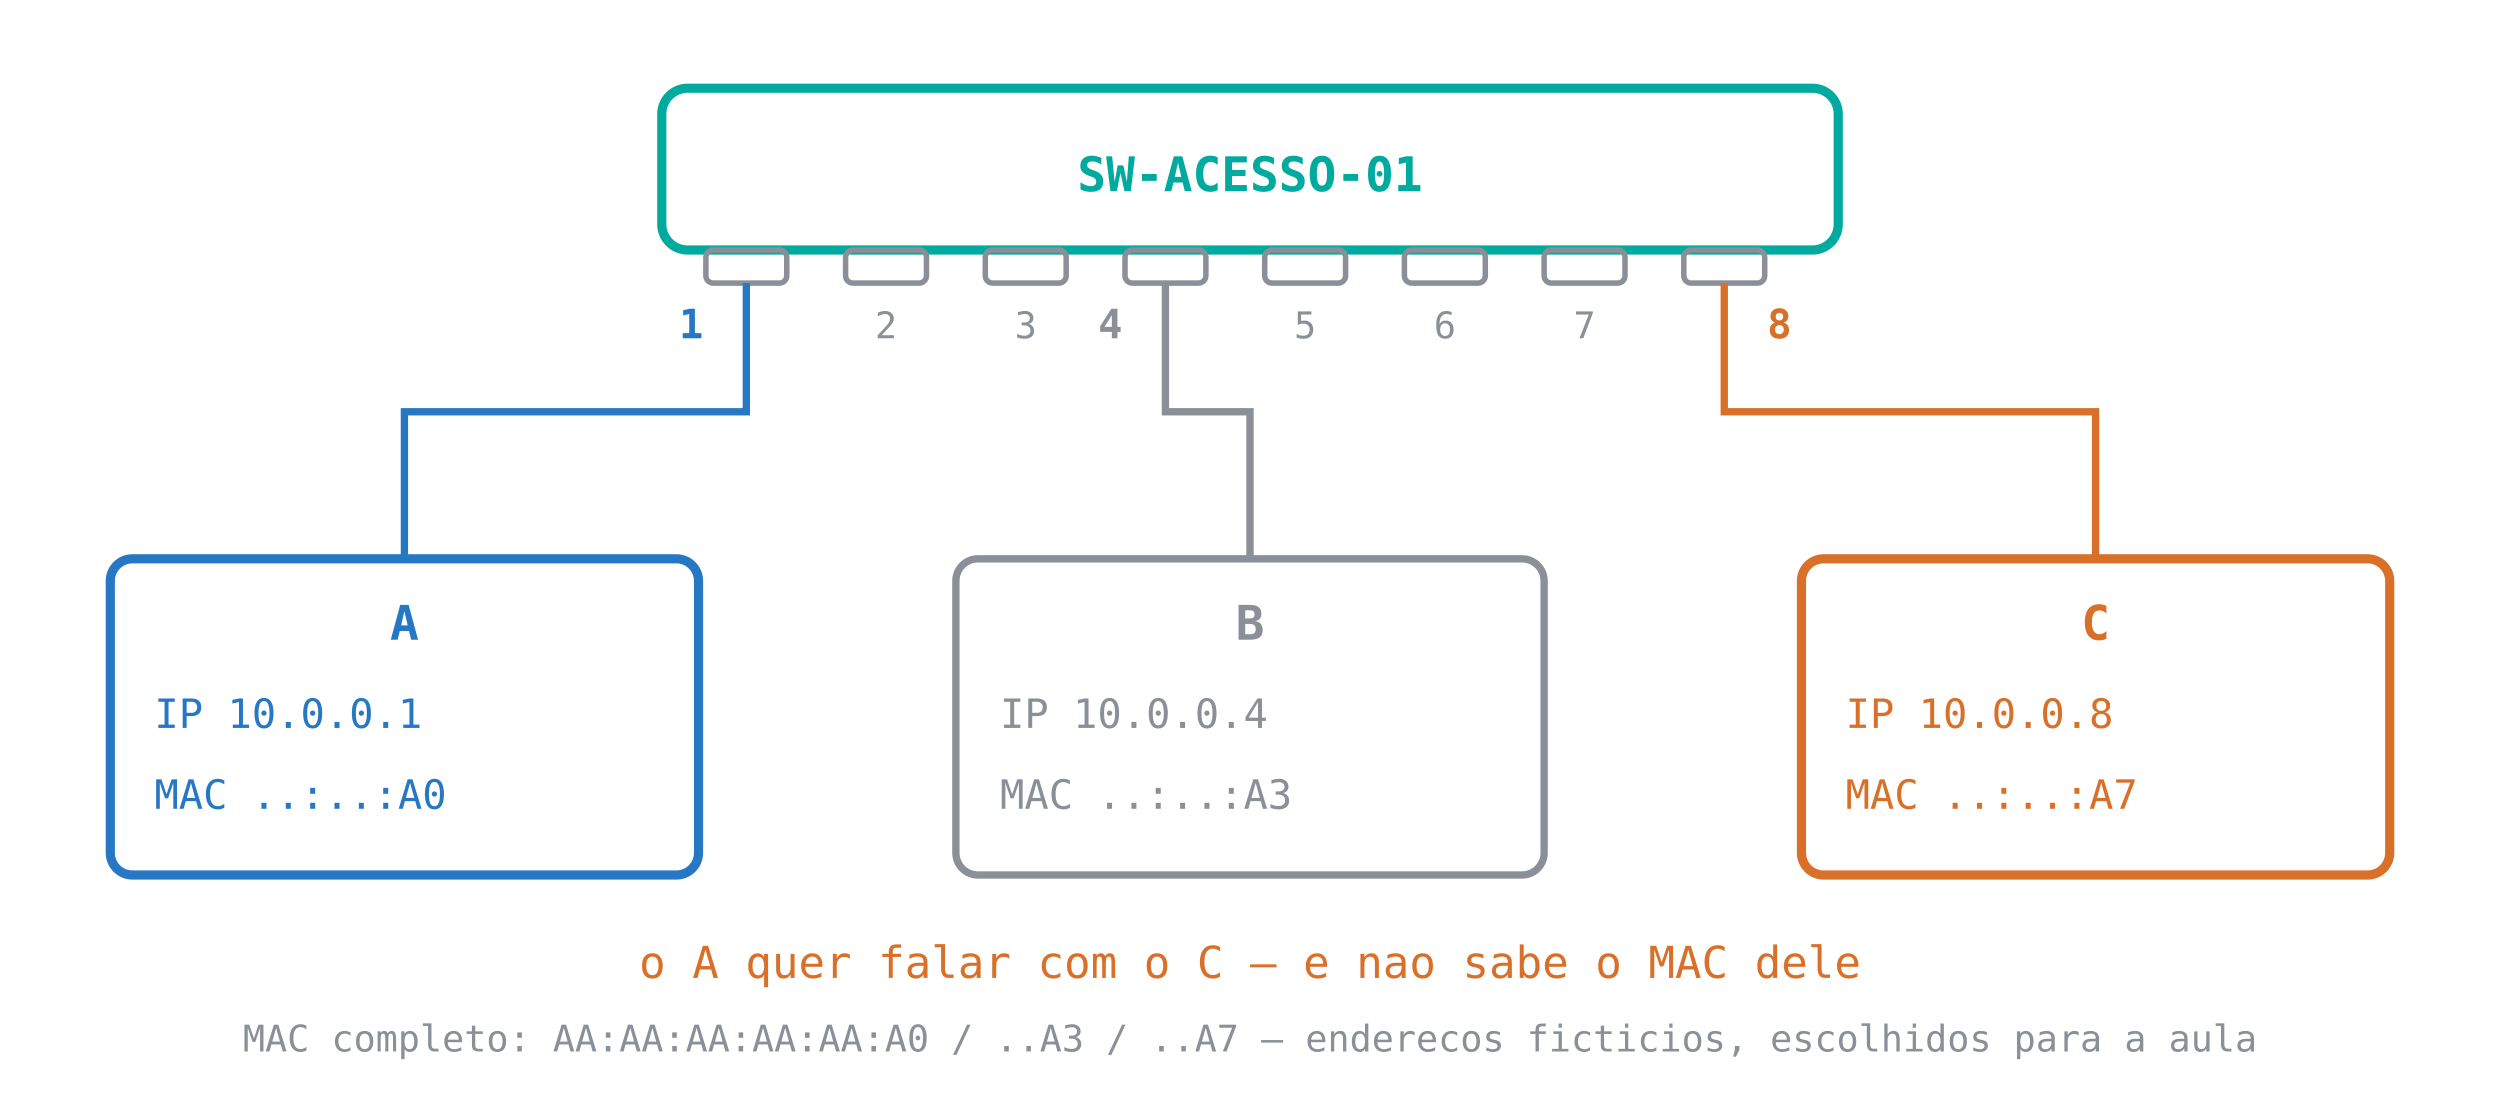
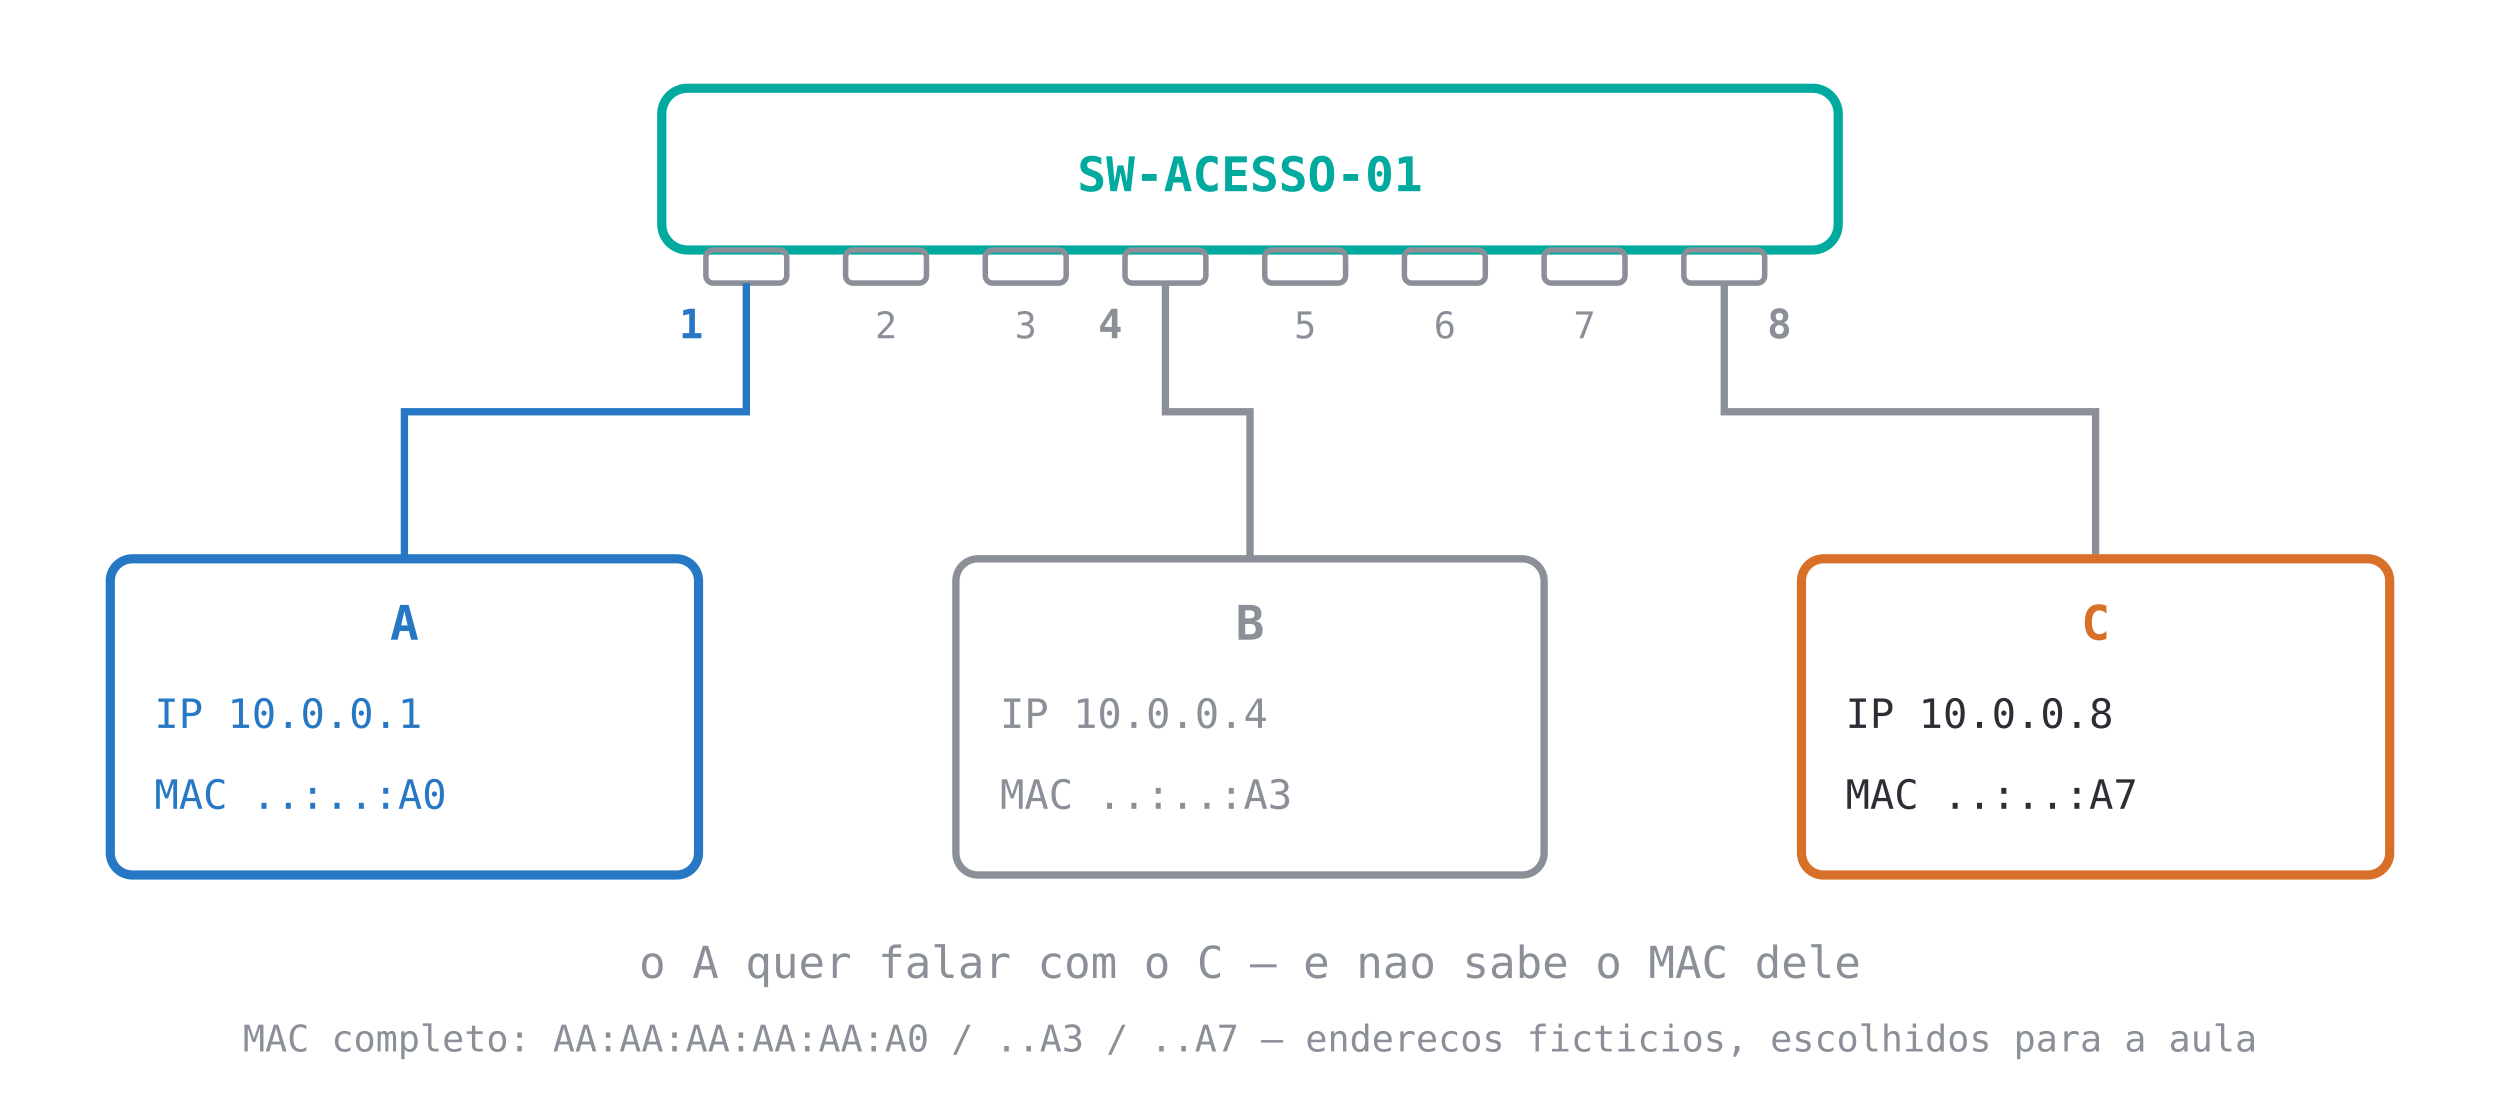
<svg xmlns="http://www.w3.org/2000/svg" viewBox="0 0 680 300" role="img" aria-label="Um switch de oito portas com tres computadores ligados: A na porta 1, B na porta 4 e C na porta 8. Cada computador mostra o seu endereco IP e o seu endereco MAC">
  <rect x="180" y="24" width="320" height="44" rx="7" fill="none" stroke="#00aa9f" stroke-width="2.5" />
  <text x="340" y="52" text-anchor="middle" font-family="monospace" font-size="13" font-weight="bold" fill="#00aa9f">SW-ACESSO-01</text>
  <g fill="none" stroke="#8a8f98" stroke-width="1.5">
    <rect x="192" y="68" width="22" height="9" rx="2" />
    <rect x="230" y="68" width="22" height="9" rx="2" />
    <rect x="268" y="68" width="22" height="9" rx="2" />
    <rect x="306" y="68" width="22" height="9" rx="2" />
    <rect x="344" y="68" width="22" height="9" rx="2" />
    <rect x="382" y="68" width="22" height="9" rx="2" />
    <rect x="420" y="68" width="22" height="9" rx="2" />
    <rect x="458" y="68" width="22" height="9" rx="2" />
  </g>
  <g font-family="monospace" font-size="10" fill="#8a8f98" text-anchor="middle">
    <text x="241" y="92">2</text>
    <text x="279" y="92">3</text>
    <text x="355" y="92">5</text>
    <text x="393" y="92">6</text>
    <text x="431" y="92">7</text>
  </g>
  <g font-family="monospace" font-size="11" font-weight="bold" text-anchor="middle">
    <text x="188" y="92" fill="#2778c4">1</text>
    <text x="302" y="92" fill="#8a8f98">4</text>
-     <text x="484" y="92" fill="#d9702a">8</text>
+     <text x="484" y="92" fill="#8a8f98">8</text>
  </g>
  <path d="M203 77 L203 112 L110 112 L110 152" fill="none" stroke="#2778c4" stroke-width="2" />
  <path d="M317 77 L317 112 L340 112 L340 152" fill="none" stroke="#8a8f98" stroke-width="2" />
-   <path d="M469 77 L469 112 L570 112 L570 152" fill="none" stroke="#d9702a" stroke-width="2" />
+   <path d="M469 77 L469 112 L570 112 L570 152" fill="none" stroke="#8a8f98" stroke-width="2" />
  <rect x="30" y="152" width="160" height="86" rx="6" fill="none" stroke="#2778c4" stroke-width="2.5" />
  <text x="110" y="174" text-anchor="middle" font-family="monospace" font-size="13" font-weight="bold" fill="#2778c4">A</text>
  <text x="42" y="198" font-family="monospace" font-size="11" fill="#2778c4">IP  10.0.0.1</text>
  <text x="42" y="220" font-family="monospace" font-size="11" fill="#2778c4">MAC ..:..:A0</text>
  <rect x="260" y="152" width="160" height="86" rx="6" fill="none" stroke="#8a8f98" stroke-width="2" />
  <text x="340" y="174" text-anchor="middle" font-family="monospace" font-size="13" font-weight="bold" fill="#8a8f98">B</text>
  <text x="272" y="198" font-family="monospace" font-size="11" fill="#8a8f98">IP  10.0.0.4</text>
  <text x="272" y="220" font-family="monospace" font-size="11" fill="#8a8f98">MAC ..:..:A3</text>
  <rect x="490" y="152" width="160" height="86" rx="6" fill="none" stroke="#d9702a" stroke-width="2.5" />
  <text x="570" y="174" text-anchor="middle" font-family="monospace" font-size="13" font-weight="bold" fill="#d9702a">C</text>
-   <text x="502" y="198" font-family="monospace" font-size="11" fill="#d9702a">IP  10.0.0.8</text>
-   <text x="502" y="220" font-family="monospace" font-size="11" fill="#d9702a">MAC ..:..:A7</text>
-   <text x="340" y="266" text-anchor="middle" font-family="monospace" font-size="12" fill="#d9702a">o A quer falar com o C — e nao sabe o MAC dele</text>
+   <text x="502" y="198" font-family="monospace" font-size="11" fill="#2b2e35">IP  10.0.0.8</text>
+   <text x="502" y="220" font-family="monospace" font-size="11" fill="#2b2e35">MAC ..:..:A7</text>
+   <text x="340" y="266" text-anchor="middle" font-family="monospace" font-size="12" fill="#8a8f98">o A quer falar com o C — e nao sabe o MAC dele</text>
  <text x="340" y="286" text-anchor="middle" font-family="monospace" font-size="10" fill="#8a8f98">MAC completo: AA:AA:AA:AA:AA:A0 / ..A3 / ..A7 — enderecos ficticios, escolhidos para a aula</text>
</svg>
